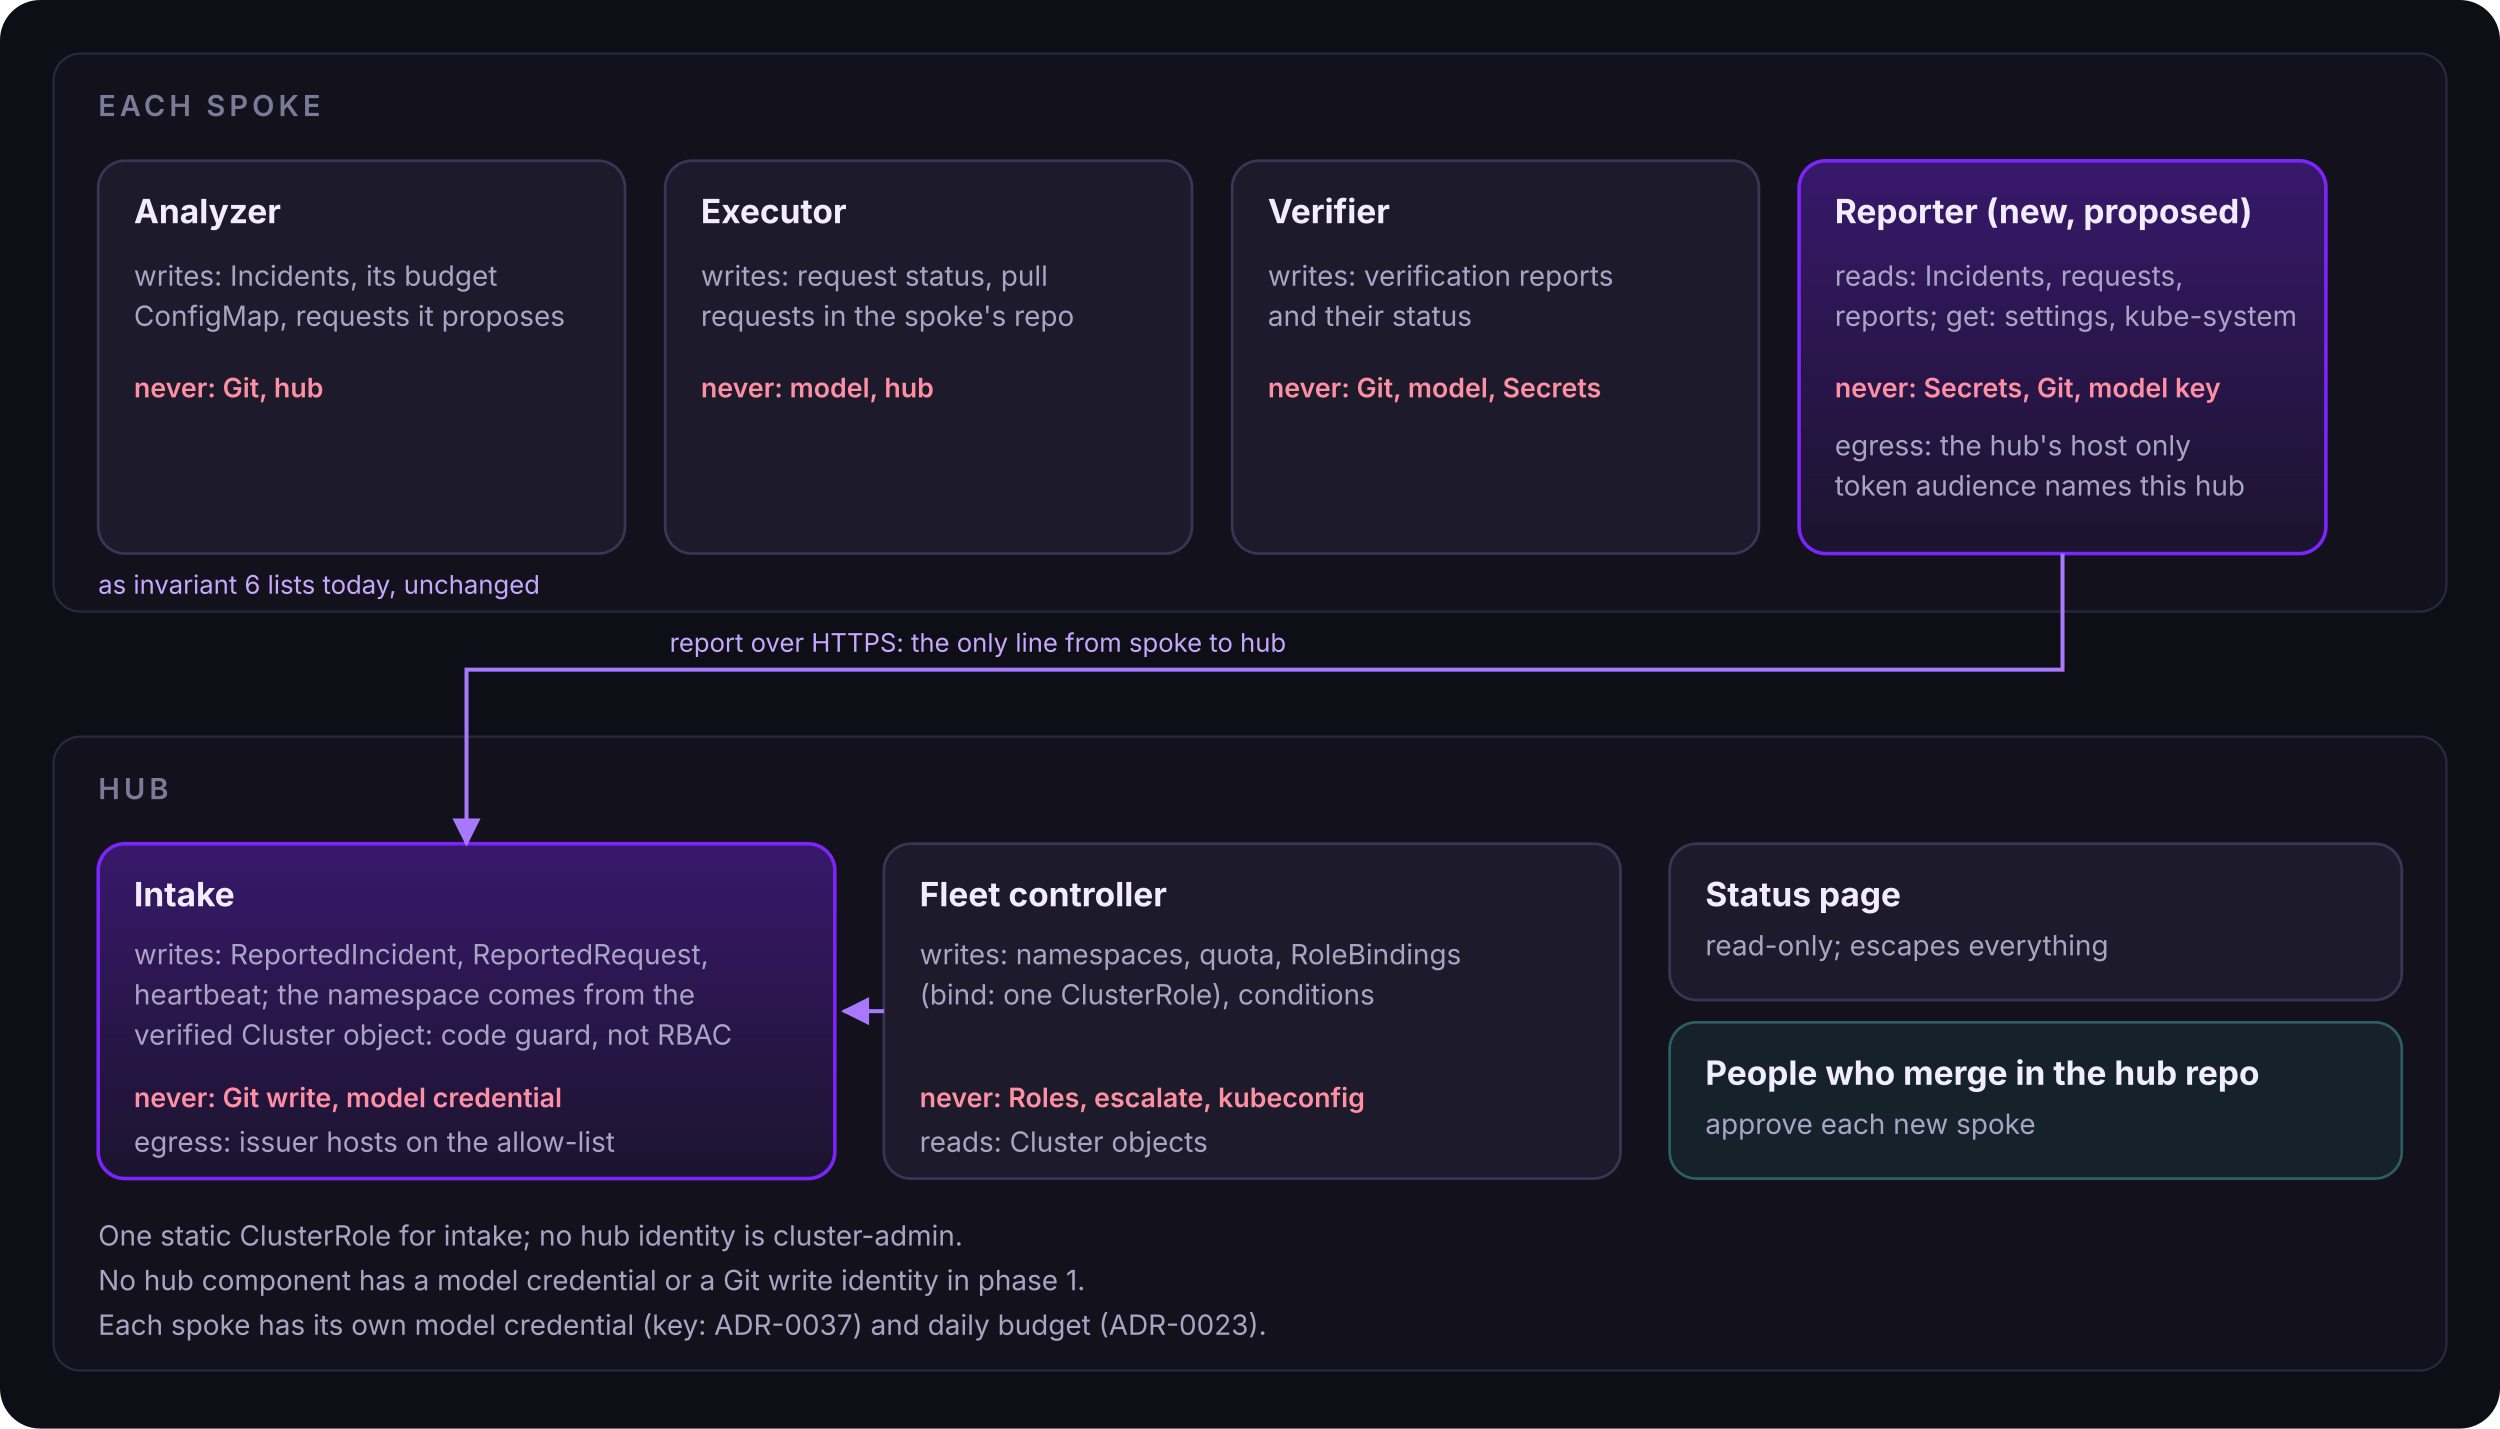
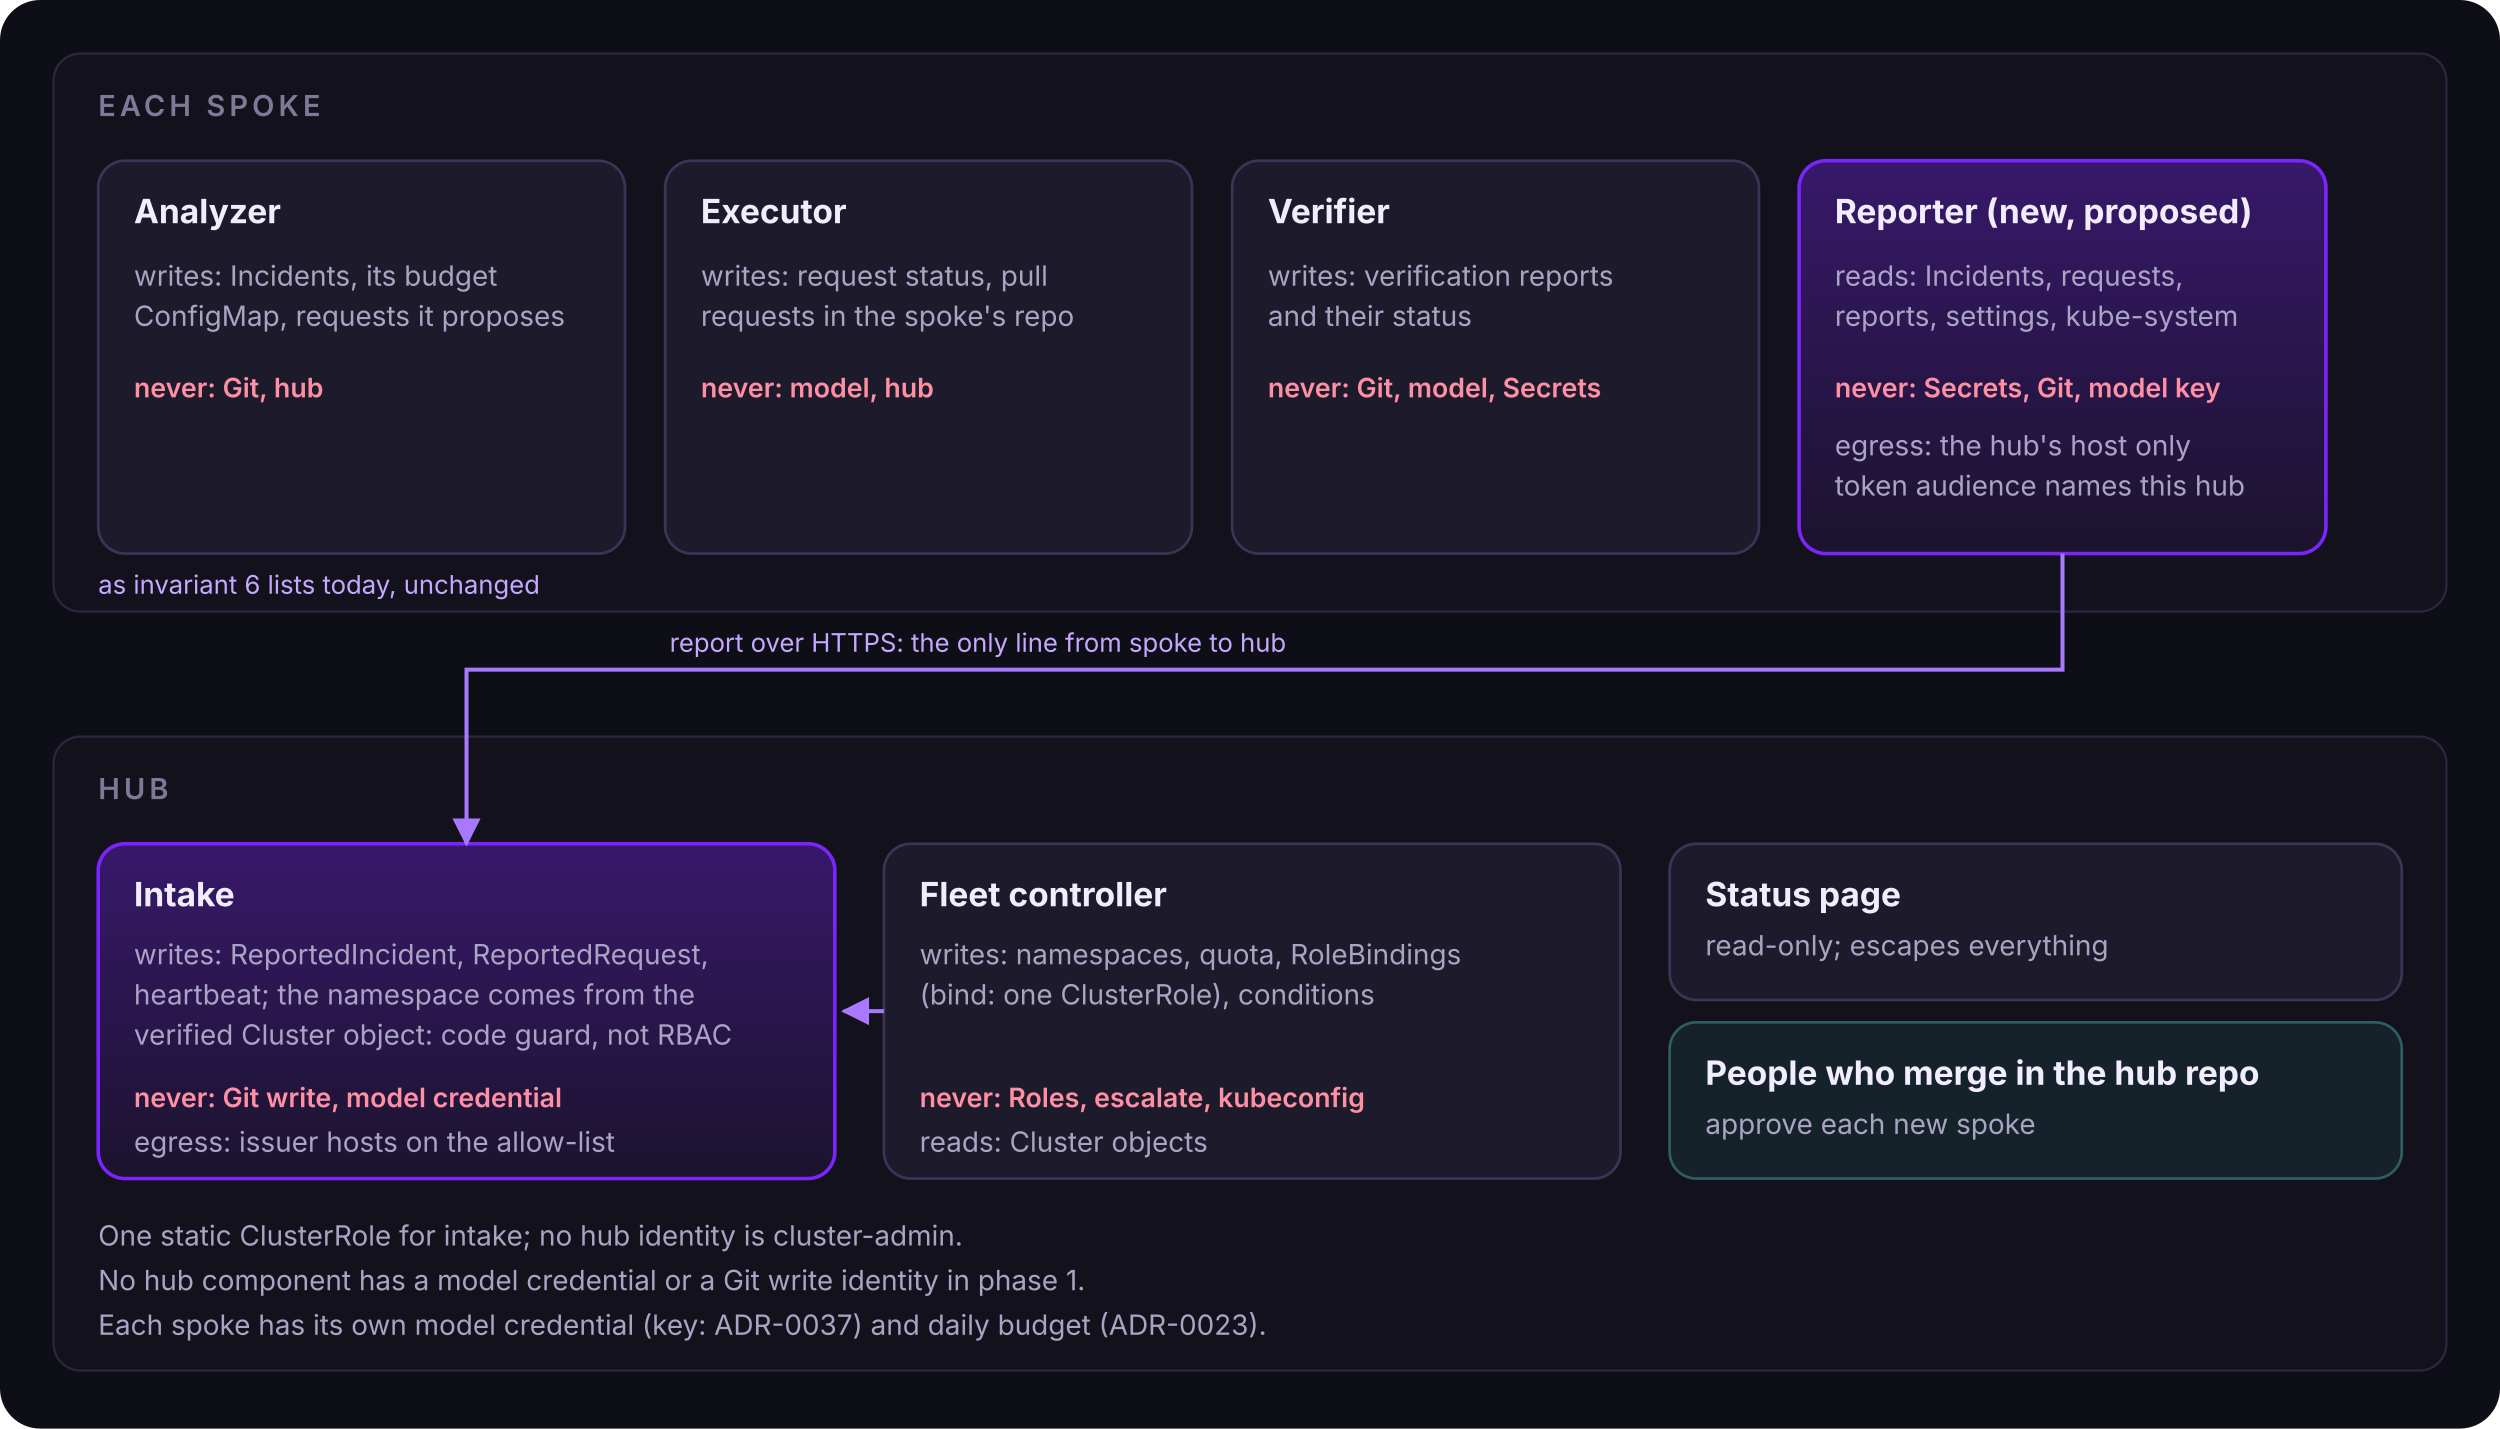
<svg xmlns="http://www.w3.org/2000/svg" viewBox="0 0 1120 640" role="img" aria-labelledby="t d" font-family="Inter, 'Segoe UI', system-ui, -apple-system, sans-serif">
  <defs>
    <marker id="a" viewBox="0 0 10 10" refX="9" refY="5" markerWidth="7" markerHeight="7" orient="auto-start-reverse">
      <path d="M0 0 10 5 0 10z" fill="#a879ff" />
    </marker>
    <marker id="m" viewBox="0 0 10 10" refX="9" refY="5" markerWidth="7" markerHeight="7" orient="auto-start-reverse">
      <path d="M0 0 10 5 0 10z" fill="#7d7999" />
    </marker>
    <linearGradient id="glow" x1="0" y1="0" x2="0" y2="1">
      <stop offset="0" stop-color="#7c24fc" stop-opacity=".35" />
      <stop offset="1" stop-color="#7c24fc" stop-opacity=".08" />
    </linearGradient>
    <style>
      .lane{fill:#13121c;stroke:#2a2740}
      .lanet{fill:#7d7999;font-size:13px;font-weight:600;letter-spacing:.14em}
      .box{fill:#1d1b2b;stroke:#3a3556;stroke-width:1.2}
      .key{fill:url(#glow);stroke:#7c24fc;stroke-width:1.6}
      .ext{fill:#16222a;stroke:#2f5d63;stroke-width:1.2}
      .bad{fill:#2a1720;stroke:#7a3348;stroke-width:1.2}
      .h{fill:#f1edff;font-size:15px;font-weight:650}
      .s{fill:#a9a4c4;font-size:12.5px}
      .f{stroke:#a879ff;stroke-width:1.8;fill:none}
      .r{stroke:#7d7999;stroke-width:1.4;fill:none;stroke-dasharray:4 4}
      .lbl{fill:#c6a8ff;font-size:11.5px}
      .no{fill:#ff8fa3;font-size:12px;font-weight:600}
    </style>
  </defs>
  <rect width="1120" height="640" rx="18" fill="#0e0e16" />
  <rect class="lane" x="24" y="24" width="1072" height="250" rx="12" />
  <text class="lanet" x="44" y="52">EACH SPOKE</text>
  <rect class="box" x="44" y="72" width="236" height="176" rx="12" />
  <text class="h" x="60" y="100">Analyzer</text>
  <text class="s" x="60" y="128">writes: Incidents, its budget</text>
  <text class="s" x="60" y="146">ConfigMap, requests it proposes</text>
  <text class="no" x="60" y="178">never: Git, hub</text>
  <rect class="box" x="298" y="72" width="236" height="176" rx="12" />
  <text class="h" x="314" y="100">Executor</text>
  <text class="s" x="314" y="128">writes: request status, pull</text>
  <text class="s" x="314" y="146">requests in the spoke's repo</text>
  <text class="no" x="314" y="178">never: model, hub</text>
  <rect class="box" x="552" y="72" width="236" height="176" rx="12" />
  <text class="h" x="568" y="100">Verifier</text>
  <text class="s" x="568" y="128">writes: verification reports</text>
  <text class="s" x="568" y="146">and their status</text>
  <text class="no" x="568" y="178">never: Git, model, Secrets</text>
  <rect class="key" x="806" y="72" width="236" height="176" rx="12" />
  <text class="h" x="822" y="100">Reporter (new, proposed)</text>
  <text class="s" x="822" y="128">reads: Incidents, requests,</text>
-   <text class="s" x="822" y="146">reports; get: settings, kube-system</text>
+   <text class="s" x="822" y="146">reports, settings, kube-system</text>
  <text class="no" x="822" y="178">never: Secrets, Git, model key</text>
  <text class="s" x="822" y="204">egress: the hub's host only</text>
  <text class="s" x="822" y="222">token audience names this hub</text>
  <text class="lbl" x="44" y="266">as invariant 6 lists today, unchanged</text>
  <rect class="lane" x="24" y="330" width="1072" height="284" rx="12" />
  <text class="lanet" x="44" y="358">HUB</text>
  <rect class="key" x="44" y="378" width="330" height="150" rx="12" />
  <text class="h" x="60" y="406">Intake</text>
  <text class="s" x="60" y="432">writes: ReportedIncident, ReportedRequest,</text>
  <text class="s" x="60" y="450">heartbeat; the namespace comes from the</text>
  <text class="s" x="60" y="468">verified Cluster object: code guard, not RBAC</text>
  <text class="no" x="60" y="496">never: Git write, model credential</text>
  <text class="s" x="60" y="516">egress: issuer hosts on the allow-list</text>
  <rect class="box" x="396" y="378" width="330" height="150" rx="12" />
  <text class="h" x="412" y="406">Fleet controller</text>
  <text class="s" x="412" y="432">writes: namespaces, quota, RoleBindings</text>
  <text class="s" x="412" y="450">(bind: one ClusterRole), conditions</text>
  <text class="no" x="412" y="496">never: Roles, escalate, kubeconfig</text>
  <text class="s" x="412" y="516">reads: Cluster objects</text>
  <rect class="box" x="748" y="378" width="328" height="70" rx="12" />
  <text class="h" x="764" y="406">Status page</text>
  <text class="s" x="764" y="428">read-only; escapes everything</text>
  <rect class="ext" x="748" y="458" width="328" height="70" rx="12" />
  <text class="h" x="764" y="486">People who merge in the hub repo</text>
  <text class="s" x="764" y="508">approve each new spoke</text>
  <path class="f" d="M924 248V300H209V378" marker-end="url(#a)" />
  <text class="lbl" x="300" y="292">report over HTTPS: the only line from spoke to hub</text>
  <path class="f" d="M396 453H378" marker-end="url(#a)" />
  <text class="s" x="44" y="558">One static ClusterRole for intake; no hub identity is cluster-admin.</text>
  <text class="s" x="44" y="578">No hub component has a model credential or a Git write identity in phase 1.</text>
  <text class="s" x="44" y="598">Each spoke has its own model credential (key: ADR-0037) and daily budget (ADR-0023).</text>
</svg>
